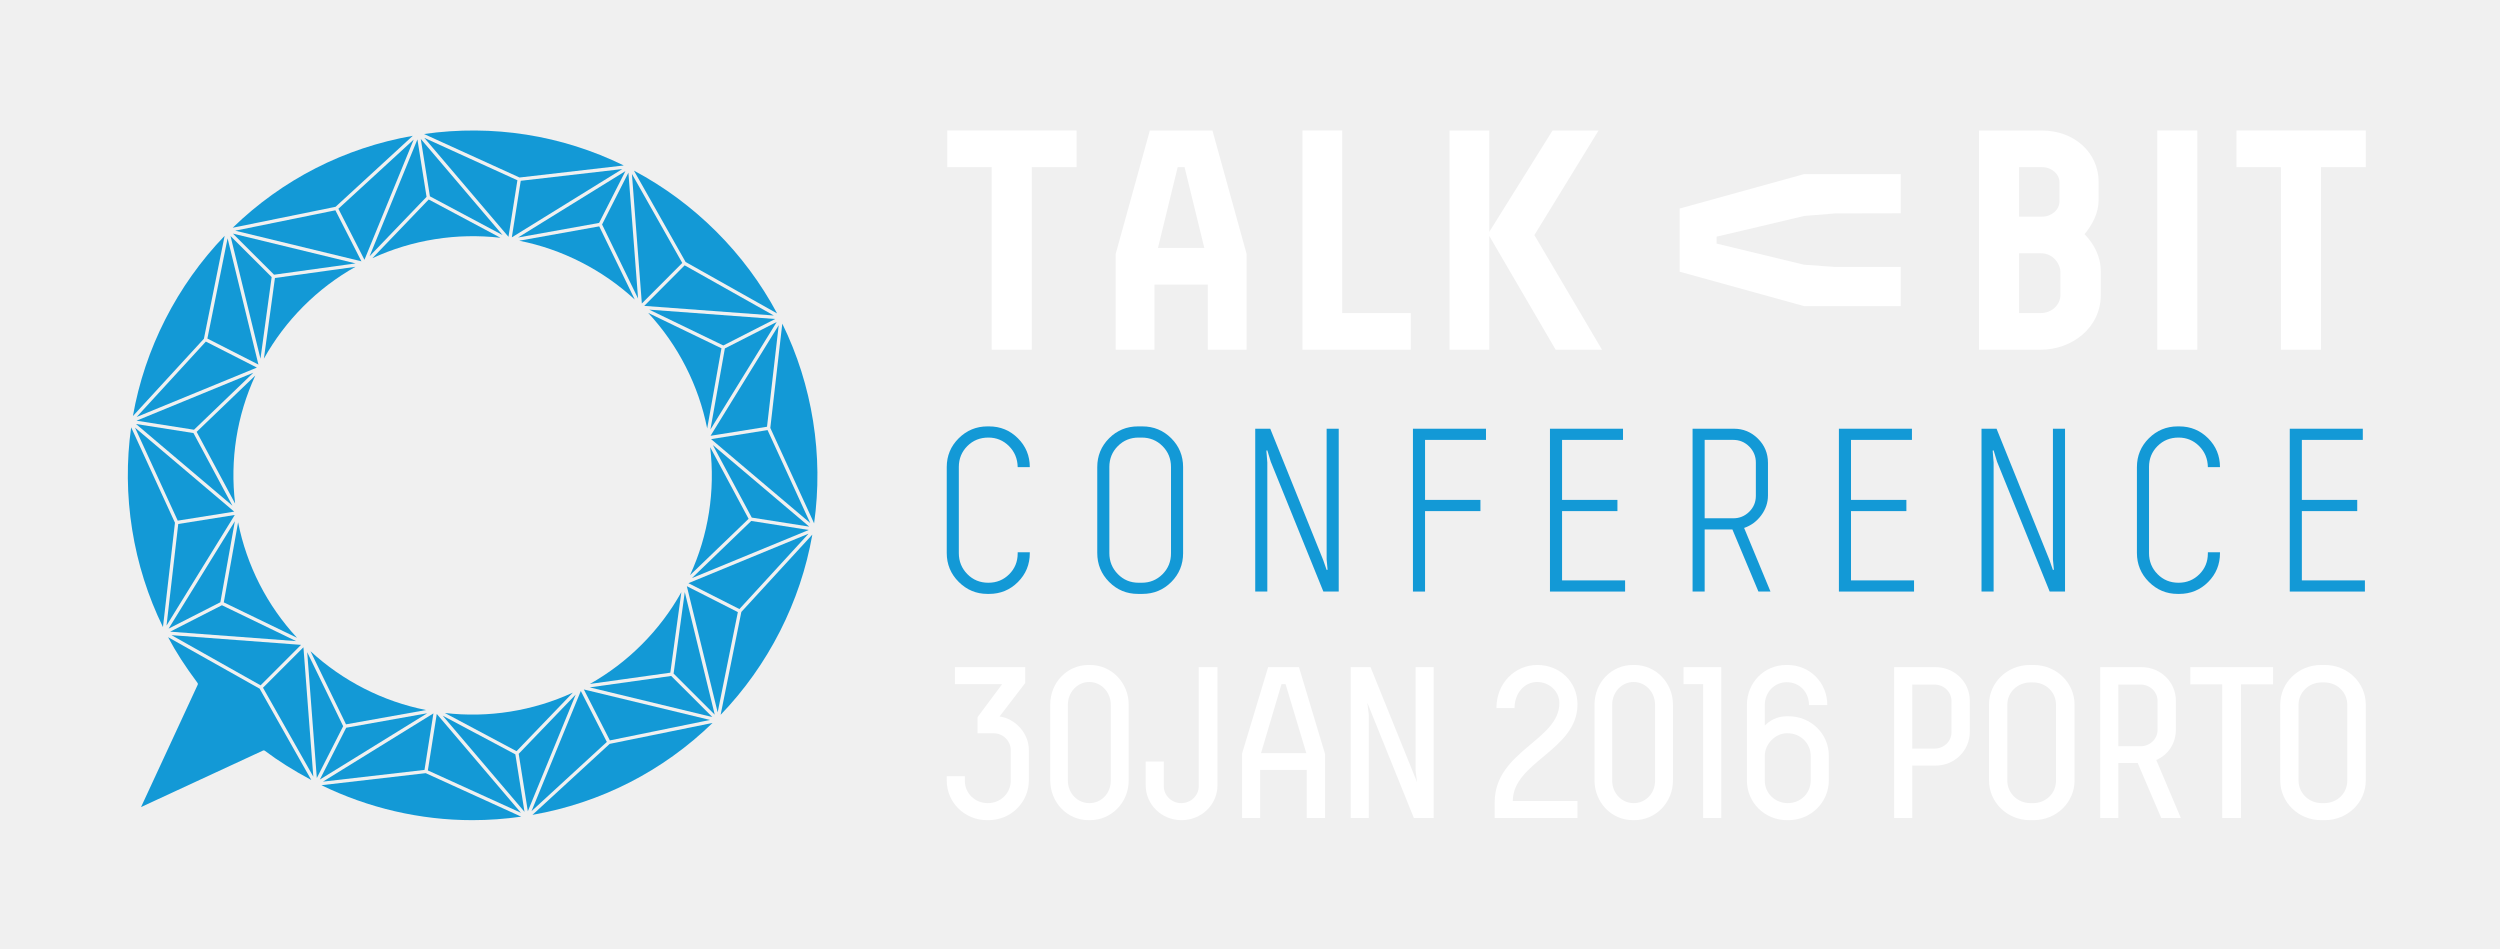
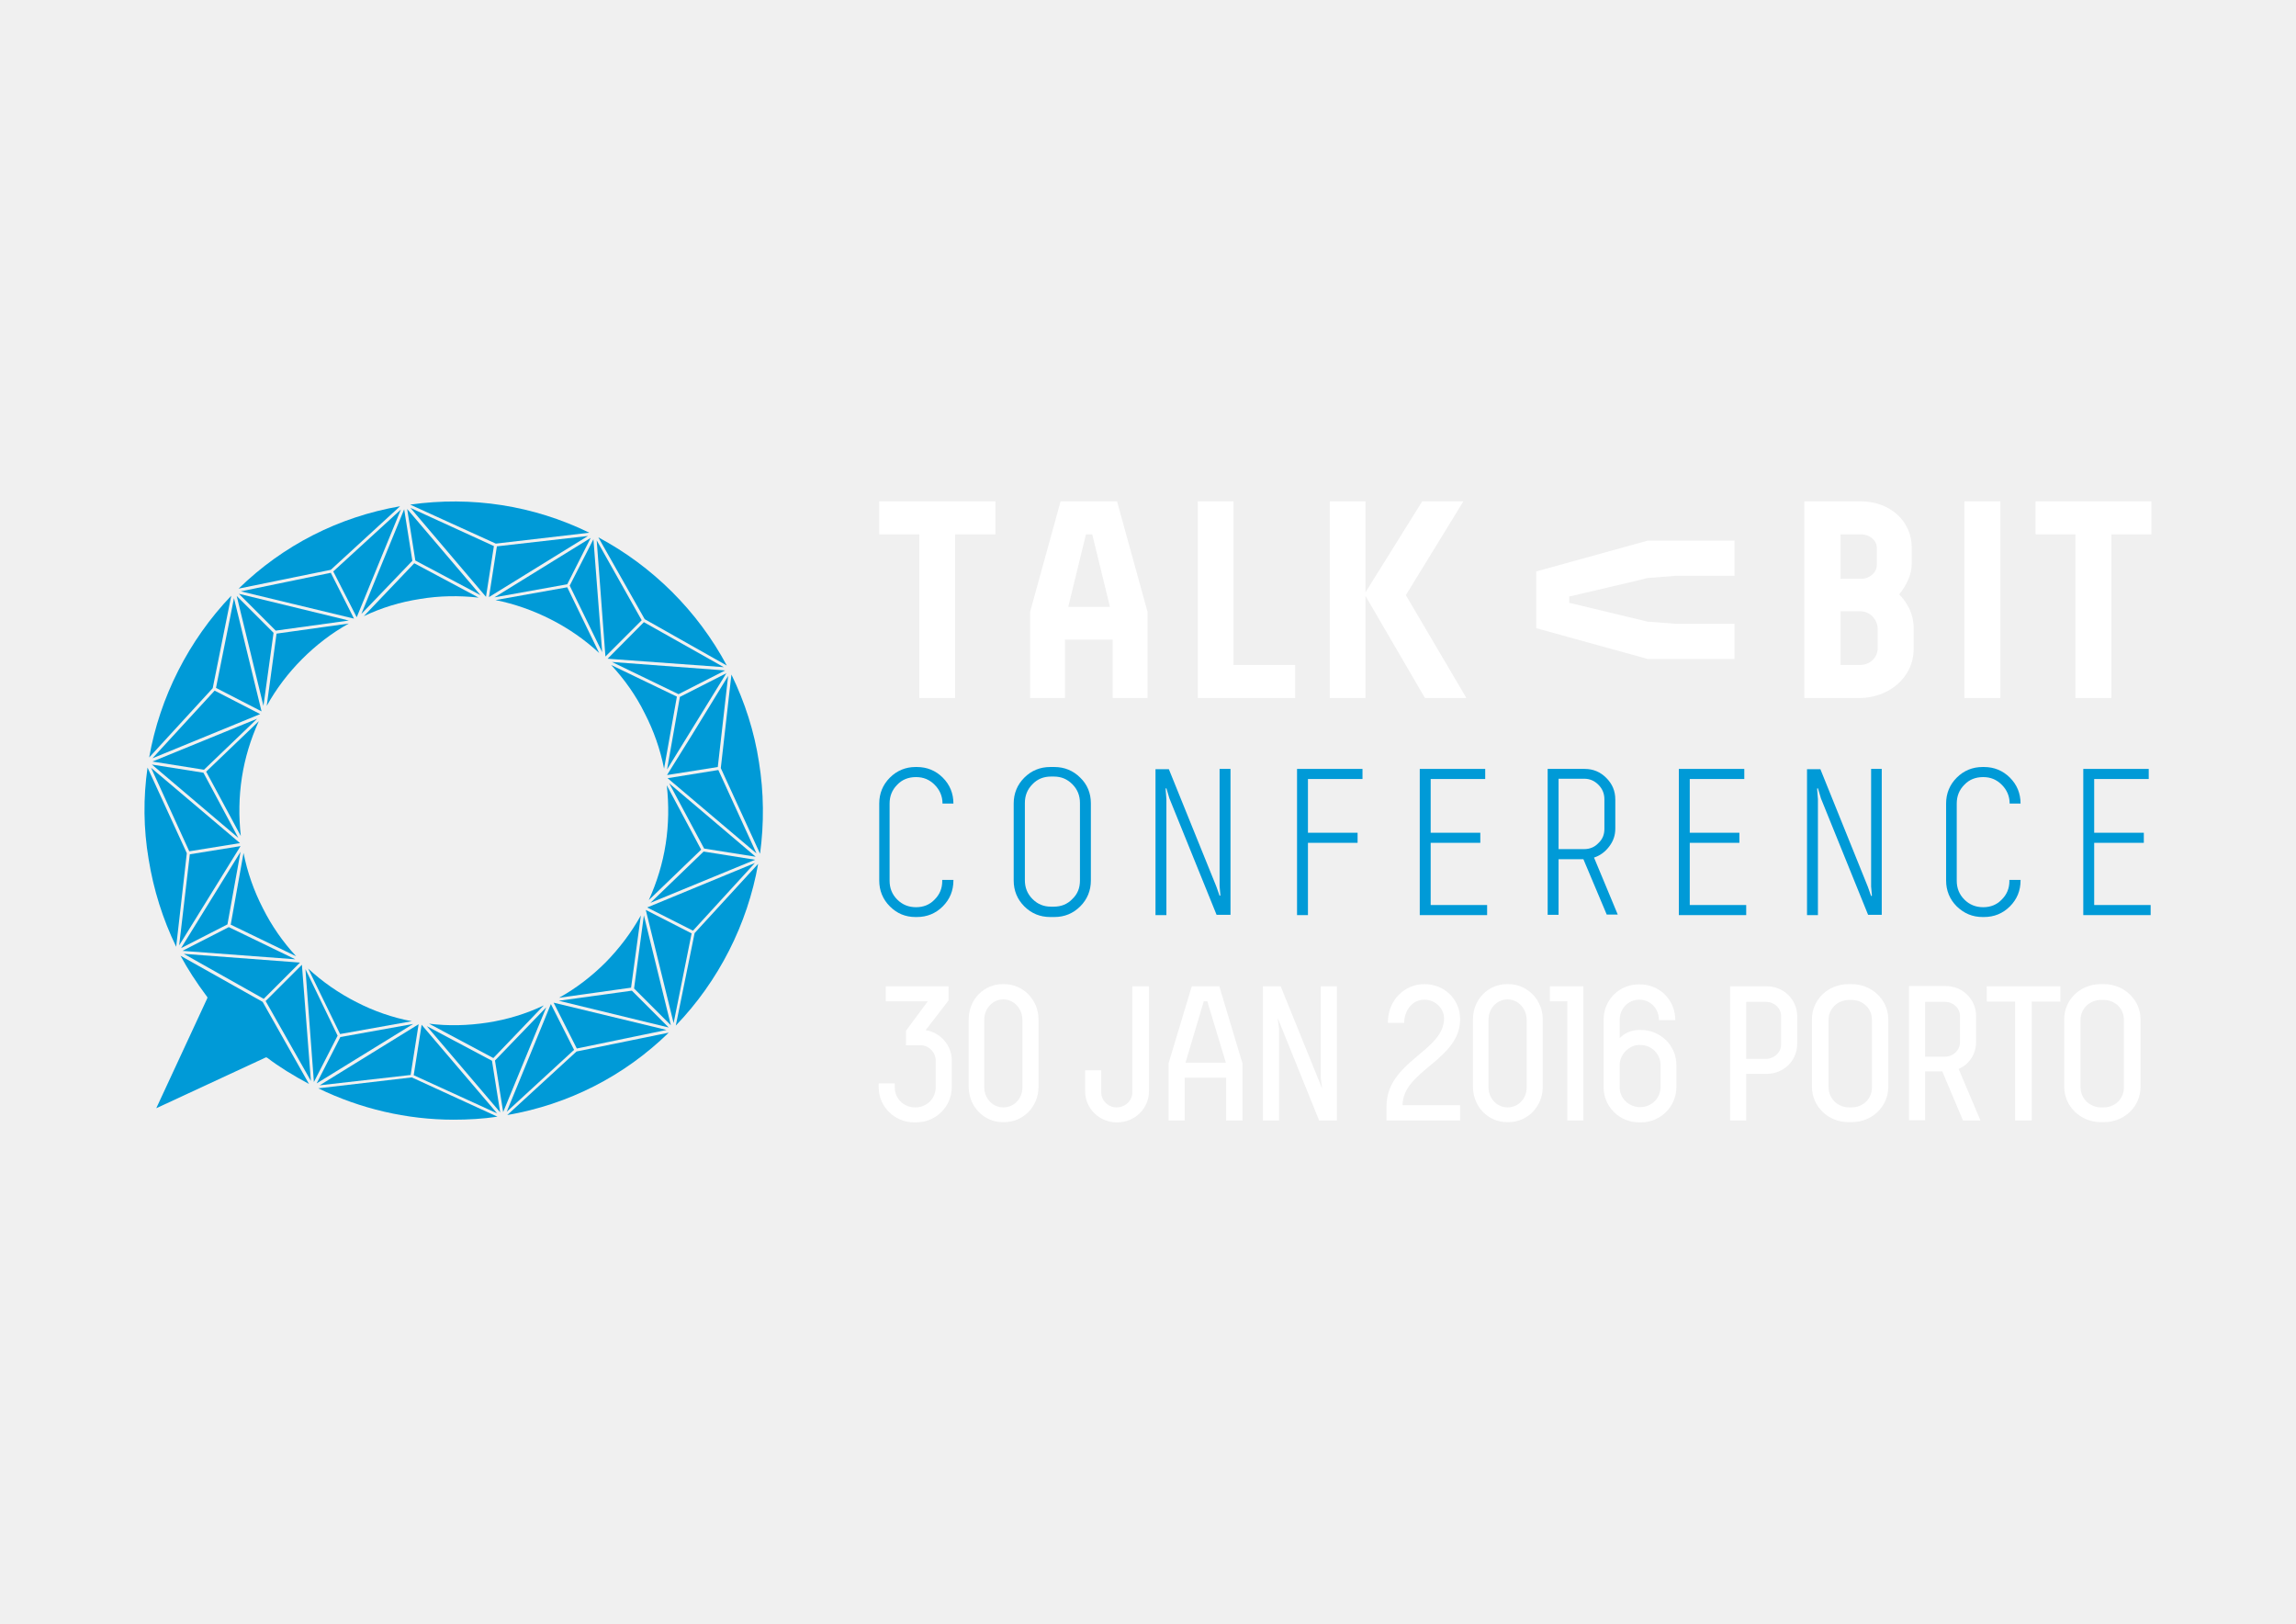
- <svg xmlns="http://www.w3.org/2000/svg" version="1.1" x="0px" y="0px" width="822.047px" height="311.905px" viewBox="0 0 822.047 311.905" enable-background="new 0 0 822.047 311.905" xml:space="preserve">
-   <g id="fundos" display="none">
-     <rect x="-0.488" y="0" display="inline" width="822.047" height="311.811" />
-   </g>
-   <g id="Layer_1">
+ <svg xmlns="http://www.w3.org/2000/svg" version="1.1" id="Layer_1" x="0px" y="0px" viewBox="0 0 841.9 595.3" enable-background="new 0 0 841.9 595.3" xml:space="preserve">
+   <g>
+     <g>
+       <path fill="#009AD7" d="M108.6,350.6L84.6,339l0,0l4.7-26.3c1.4,7.1,3.8,13.9,7.1,20.3C99.6,339.4,103.7,345.3,108.6,350.6" />
+       <polygon fill="#009AD7" points="110.7,353.7 114,396.3 97.4,367   " />
+       <path fill="#009AD7" d="M124.7,379.1l-11.7-24c5.3,4.9,11.2,9,17.7,12.3c6.4,3.3,13.3,5.7,20.3,7L124.7,379.1L124.7,379.1z" />
+       <polygon fill="#009AD7" points="112,355.3 123.8,379.7 115.1,396.7   " />
+       <polygon fill="#009AD7" points="151.5,375.4 116.1,397.2 124.8,380.2   " />
+       <polygon fill="#009AD7" points="153.5,375.5 150.6,393.9 150.6,394.1 117.2,397.9   " />
+       <path fill="#009AD7" d="M182.4,409.4c-5.3,0.8-10.7,1.1-16.1,1.1c-17.1,0-34.2-4-49.6-11.5l34.3-4L182.4,409.4z" />
+       <polygon fill="#009AD7" points="154.6,375.7 182.3,408.2 151.7,394.2   " />
+       <polygon fill="#009AD7" points="183.4,407.8 156.5,376.2 180.4,388.9   " />
+       <path fill="#009AD7" d="M178.8,374.9c7.1-1.1,14.1-3.2,20.6-6.3l-18.5,19.3l-23.6-12.6C164.4,376.2,171.6,376,178.8,374.9" />
+       <polygon fill="#009AD7" points="200.3,369.3 184.5,407.7 181.5,388.8   " />
+       <polygon fill="#009AD7" points="210.5,384.9 210.5,384.9 185.8,407.6 185.8,407.6 202,368.1   " />
+       <path fill="#009AD7" d="M186,408.8l25.4-23.3h0l33.8-6.9C228.9,394.5,208.5,404.9,186,408.8" />
+       <polygon fill="#009AD7" points="244.4,377.6 211.5,384.4 203,367.6   " />
+       <polygon fill="#009AD7" points="245.2,376.7 204.9,366.9 231.7,363.2   " />
+       <path fill="#009AD7" d="M235,335.6l-3.6,26.5l-26.4,3.7c6.3-3.5,12-7.9,17.1-13C227.1,347.7,231.5,341.9,235,335.6" />
+       <polygon fill="#009AD7" points="236.1,335.6 246,375.9 232.5,362.4   " />
+       <polygon fill="#009AD7" points="253.6,342.2 247,375.1 236.8,333.6   " />
+       <polygon fill="#009AD7" points="276.8,316.4 254.1,341.2 237.3,332.7   " />
+       <path fill="#009AD7" d="M254.7,342.1l23.3-25.4c-3.9,22.1-14.5,43-30.2,59.3L254.7,342.1z" />
+       <polygon fill="#009AD7" points="276.9,315.2 238.5,331 258,312.2   " />
+       <path fill="#009AD7" d="M244.5,287.9l12.6,23.6l0,0L237.9,330c3-6.6,5.1-13.5,6.2-20.6C245.2,302.3,245.3,295.1,244.5,287.9" />
+       <polygon fill="#009AD7" points="277.1,314.1 258.2,311.1 258.2,311.1 245.4,287.2   " />
+       <polygon fill="#009AD7" points="277.4,312.9 244.8,285.3 263.4,282.3   " />
+       <path fill="#009AD7" d="M278.7,313l-14.4-31.4l3.9-34.3c4.9,10.1,8.4,20.9,10.1,32.1C280.1,290.6,280.2,301.8,278.7,313" />
+       <polygon fill="#009AD7" points="244.6,284.2 244.8,283.8 253.7,269.5 267,247.8 263.2,281.2 244.9,284.1   " />
+       <polygon fill="#009AD7" points="266.4,246.8 266.1,247.2 244.6,282.1 249.3,255.5   " />
+       <path fill="#009AD7" d="M224.1,243.8l24.1,11.6l-4.7,26.4c-1.4-7.1-3.8-13.9-7.1-20.3C233.2,255,229,249.1,224.1,243.8" />
+       <polygon fill="#009AD7" points="265.9,245.8 248.8,254.5 224.4,242.7   " />
+       <polygon fill="#009AD7" points="265.4,244.6 222.8,241.5 236.1,228.1   " />
+       <path fill="#009AD7" d="M219.4,197c19.9,10.6,36.5,27.1,47.1,47L236.4,227L219.4,197z" />
+       <polygon fill="#009AD7" points="235.3,227.4 222,240.7 218.8,198.1 235.3,227.4   " />
+       <polygon fill="#009AD7" points="220.8,239.1 208.9,214.7 217.6,197.7   " />
+       <path fill="#009AD7" d="M219.7,239.4c-5.3-4.9-11.2-9-17.7-12.3c-6.5-3.3-13.3-5.7-20.3-7.1l26.3-4.7L219.7,239.4z" />
+       <polygon fill="#009AD7" points="216.6,197.2 208,214.2 181.3,219   " />
+       <polygon fill="#009AD7" points="215.6,196.5 179.3,218.9 182.2,200.3   " />
+       <path fill="#009AD7" d="M150.4,185c22.6-3.2,45.2,0.3,65.7,10.3l-34.3,4L150.4,185z" />
+       <polygon fill="#009AD7" points="181.1,200.2 178.2,218.8 150.5,186.2   " />
+       <polygon fill="#009AD7" points="176.2,218.2 152.3,205.5 149.3,186.6   " />
+       <path fill="#009AD7" d="M151.9,206.5l23.6,12.6c-7.1-0.8-14.4-0.7-21.5,0.5c-7.2,1.1-14.1,3.2-20.6,6.3L151.9,206.5z" />
+       <polygon fill="#009AD7" points="151.2,205.6 132.5,225.1 148,187.2 148.2,186.7   " />
+       <polygon fill="#009AD7" points="122.2,209.5 147,186.8 130.8,226.3 130.8,226.3 122.2,209.5   " />
+       <path fill="#009AD7" d="M146.7,185.6l-25.4,23.3h0l-33.8,6.9C103.8,199.9,124.2,189.5,146.7,185.6" />
+       <polygon fill="#009AD7" points="129.8,226.8 88.3,216.8 121.3,210   " />
+       <polygon fill="#009AD7" points="127.9,227.5 101.1,231.2 87.6,217.7   " />
+       <path fill="#009AD7" d="M127.9,228.6c-6.3,3.5-12,7.9-17.1,13c-5.1,5.1-9.5,10.9-13,17.2l3.6-26.5L127.9,228.6z" />
+       <polygon fill="#009AD7" points="100.3,232 96.6,258.8 86.8,218.5   " />
+       <polygon fill="#009AD7" points="85.8,219.3 95.9,260.8 79.2,252.2   " />
+       <path fill="#009AD7" d="M84.8,218.4L78,252.3l-23.3,25.4C58.6,255.6,69.2,234.7,84.8,218.4" />
+       <polygon fill="#009AD7" points="78.7,253.2 95.4,261.8 55.9,278   " />
+       <polygon fill="#009AD7" points="94.3,263.5 74.8,282.2 55.9,279.2   " />
+       <path fill="#009AD7" d="M94.9,264.4c-3,6.6-5.1,13.5-6.2,20.6c-1.1,7.1-1.2,14.4-0.4,21.5l-12.7-23.6L94.9,264.4z" />
+       <polygon fill="#009AD7" points="74.6,283.3 87.4,307.2 55.7,280.3   " />
+       <polygon fill="#009AD7" points="88,309.1 69.4,312.1 55.4,281.5   " />
+       <path fill="#009AD7" d="M54.1,281.4l14.4,31.4l-3.9,34.3c-4.9-10.1-8.3-20.9-10.1-32.1C52.6,303.8,52.5,292.5,54.1,281.4" />
+       <polygon fill="#009AD7" points="88.2,310.2 65.7,346.6 69.6,313.2 88.2,310.2   " />
+       <polygon fill="#009AD7" points="110,352.9 96.7,366.2 67.4,349.7   " />
+       <polygon fill="#009AD7" points="108.3,351.7 66.9,348.6 83.9,339.9   " />
+       <polygon fill="#009AD7" points="88.2,312.3 83.4,338.9 66.4,347.6   " />
+       <path fill="#009AD7" d="M113.3,397.4c-5.8-3.1-11-6.3-15.3-9.6c-0.2-0.1-0.4-0.2-0.6-0.1l-40.1,18.6L76,366    c0.1-0.2,0.1-0.4-0.1-0.6c-4.1-5.5-7.1-10.2-9.7-15l30.1,16.9L113.3,397.4z" />
+     </g>
    <g>
      <g>
-         <path fill="#1399D6" d="M97.665,209.723l-24.053-11.635l-0.027-0.018l4.707-26.318c1.414,7.092,3.783,13.916,7.055,20.334     C88.632,198.514,92.765,204.424,97.665,209.723" />
-         <polygon fill="#1399D6" points="99.774,212.838 103.021,255.377 86.476,226.137    " />
-         <path fill="#1399D6" d="M113.774,238.176l-11.68-24.043c5.299,4.883,11.236,9.008,17.672,12.289     c6.445,3.283,13.271,5.652,20.326,7.049l-26.309,4.705H113.774z" />
-         <polygon fill="#1399D6" points="101.013,214.447 112.841,238.787 104.177,255.83    " />
-         <polygon fill="#1399D6" points="140.483,234.533 105.167,256.338 113.831,239.295    " />
-         <polygon fill="#1399D6" points="142.517,234.578 139.603,253.027 139.585,253.158 106.192,257.014    " />
-         <path fill="#1399D6" d="M171.388,268.535c-5.336,0.76-10.746,1.148-16.1,1.148c-17.082,0-34.182-3.969-49.588-11.494     l34.281-3.959L171.388,268.535z" />
-         <polygon fill="#1399D6" points="143.616,234.754 171.286,267.26 140.685,253.332    " />
-         <polygon fill="#1399D6" points="172.46,266.938 145.569,235.328 169.454,248.043    " />
-         <path fill="#1399D6" d="M167.78,233.988c7.148-1.139,14.066-3.238,20.594-6.252l-18.521,19.262l-23.59-12.559     C153.399,235.281,160.661,235.125,167.78,233.988" />
-         <polygon fill="#1399D6" points="189.31,228.375 173.562,266.76 170.556,247.869    " />
-         <polygon fill="#1399D6" points="199.536,243.957 199.536,243.965 174.79,266.705 174.78,266.705 190.981,227.209    " />
-         <path fill="#1399D6" d="M175.077,267.945l25.402-23.35h0.01l33.818-6.883C217.968,253.574,197.558,263.994,175.077,267.945" />
-         <polygon fill="#1399D6" points="233.466,236.734 200.536,243.457 191.981,226.709    " />
-         <polygon fill="#1399D6" points="234.243,235.781 193.905,226.025 220.704,222.27    " />
-         <path fill="#1399D6" d="M224.042,194.713l-3.633,26.475l-26.449,3.709c6.262-3.533,12.012-7.896,17.107-13.01     C216.173,206.771,220.528,201.01,224.042,194.713" />
-         <polygon fill="#1399D6" points="225.171,194.676 235.019,234.996 221.491,221.484    " />
-         <polygon fill="#1399D6" points="242.62,201.27 235.981,234.229 225.847,192.752    " />
-         <polygon fill="#1399D6" points="265.868,175.488 243.13,200.271 226.354,191.764    " />
-         <path fill="#1399D6" d="M243.769,201.215l23.34-25.422c-3.865,22.111-14.51,43.02-30.156,59.258L243.769,201.215z" />
-         <polygon fill="#1399D6" points="265.925,174.266 227.511,190.09 247.022,171.299    " />
-         <path fill="#1399D6" d="M233.513,147.033l12.641,23.562l-0.018,0.018l-19.244,18.523c3.014-6.557,5.104-13.465,6.223-20.586     C234.233,161.441,234.362,154.217,233.513,147.033" />
-         <polygon fill="#1399D6" points="266.091,173.166 247.208,170.197 247.198,170.197 234.399,146.34    " />
-         <polygon fill="#1399D6" points="266.415,171.982 233.817,144.389 252.386,141.42    " />
-         <path fill="#1399D6" d="M267.69,172.084l-14.398-31.367l3.939-34.299c4.947,10.098,8.352,20.871,10.127,32.061     C269.144,149.658,269.253,160.951,267.69,172.084" />
-         <polygon fill="#1399D6" points="233.642,143.287 233.864,142.938 242.694,128.594 256.058,106.916 252.21,140.318      233.909,143.25    " />
-         <polygon fill="#1399D6" points="255.392,105.881 255.124,106.324 233.595,141.244 238.349,114.574    " />
-         <path fill="#1399D6" d="M213.14,102.895l24.09,11.633l-4.697,26.355c-1.414-7.092-3.783-13.918-7.064-20.336     C222.192,114.111,218.05,108.193,213.14,102.895" />
-         <polygon fill="#1399D6" points="254.884,104.893 237.841,113.594 213.474,101.82    " />
-         <polygon fill="#1399D6" points="254.448,103.744 211.835,100.582 225.124,87.248    " />
-         <path fill="#1399D6" d="M208.45,56.111c19.92,10.578,36.52,27.141,47.072,46.957l-30.084-16.922L208.45,56.111z" />
-         <polygon fill="#1399D6" points="224.339,86.471 211.05,99.797 207.786,57.193 224.339,86.461    " />
-         <polygon fill="#1399D6" points="209.812,98.178 197.974,73.811 206.63,56.777    " />
-         <path fill="#1399D6" d="M208.729,98.502c-5.299-4.883-11.236-9.018-17.674-12.291c-6.453-3.291-13.279-5.66-20.334-7.057     l26.318-4.723L208.729,98.502z" />
-         <polygon fill="#1399D6" points="205.649,56.268 196.985,73.303 170.353,78.092    " />
-         <polygon fill="#1399D6" points="204.622,55.592 168.298,78.047 171.229,59.449    " />
-         <path fill="#1399D6" d="M139.419,44.062c22.602-3.219,45.238,0.34,65.693,10.346l-34.279,3.959L139.419,44.062z" />
-         <polygon fill="#1399D6" points="170.13,59.273 167.198,77.871 139.528,45.338    " />
-         <polygon fill="#1399D6" points="165.255,77.297 141.36,64.553 138.354,45.672    " />
-         <path fill="#1399D6" d="M140.964,65.598l23.598,12.588c-7.139-0.822-14.408-0.676-21.518,0.461     c-7.158,1.137-14.066,3.236-20.604,6.252L140.964,65.598z" />
-         <polygon fill="#1399D6" points="140.261,64.729 121.524,84.25 137.06,46.309 137.255,45.846    " />
-         <polygon fill="#1399D6" points="111.269,68.641 136.034,45.893 119.841,85.416 119.833,85.416 111.269,68.65    " />
-         <path fill="#1399D6" d="M135.737,44.652l-25.402,23.35h-0.01l-33.809,6.881C92.847,59.023,113.257,48.604,135.737,44.652" />
-         <polygon fill="#1399D6" points="118.843,85.926 77.339,75.854 110.28,69.148    " />
-         <polygon fill="#1399D6" points="116.911,86.609 90.11,90.326 76.591,76.816    " />
-         <path fill="#1399D6" d="M116.882,87.729c-6.279,3.523-12.021,7.896-17.135,13.02c-5.096,5.115-9.451,10.885-12.975,17.182     l3.635-26.521L116.882,87.729z" />
-         <polygon fill="#1399D6" points="89.325,91.113 85.644,117.949 75.796,77.604    " />
-         <polygon fill="#1399D6" points="74.835,78.361 84.978,119.883 68.192,111.328    " />
-         <path fill="#1399D6" d="M73.862,77.547l-6.814,33.836l-23.342,25.422C47.581,114.693,58.216,93.785,73.862,77.547" />
-         <polygon fill="#1399D6" points="67.685,112.318 84.47,120.871 44.937,137.109    " />
-         <polygon fill="#1399D6" points="83.306,122.553 63.792,141.309 44.89,138.33    " />
-         <path fill="#1399D6" d="M83.942,123.479c-3.016,6.566-5.115,13.465-6.242,20.604c-1.119,7.131-1.248,14.371-0.389,21.51     l-12.65-23.59L83.942,123.479z" />
-         <polygon fill="#1399D6" points="63.616,142.4 76.425,166.287 44.714,139.422    " />
-         <polygon fill="#1399D6" points="77.007,168.236 58.438,171.197 44.392,140.615    " />
-         <path fill="#1399D6" d="M43.124,140.512l14.406,31.379l-3.947,34.299c-4.938-10.1-8.35-20.873-10.127-32.061     C41.671,162.947,41.562,151.637,43.124,140.512" />
-         <polygon fill="#1399D6" points="77.183,169.348 54.757,205.699 58.612,172.297 77.183,169.338    " />
-         <polygon fill="#1399D6" points="98.987,212.043 85.69,225.35 56.386,208.852    " />
-         <polygon fill="#1399D6" points="97.36,210.805 55.95,207.705 72.976,199.014    " />
-         <polygon fill="#1399D6" points="77.229,171.391 72.466,198.023 55.44,206.707    " />
-         <path fill="#1399D6" d="M102.354,256.477c-5.816-3.115-10.957-6.344-15.287-9.625c-0.156-0.131-0.379-0.158-0.564-0.064     L46.38,265.373l18.643-40.244c0.082-0.186,0.062-0.398-0.066-0.564c-4.086-5.482-7.129-10.191-9.689-15.047l30.109,16.934     L102.354,256.477z" />
+         <g>
+           <path fill="#009AD7" d="M349.6,322.5v0.3c0,3.7-1.3,6.9-3.9,9.5c-2.6,2.6-5.8,3.9-9.5,3.9h-0.5c-3.7,0-6.8-1.3-9.4-3.9      c-2.6-2.6-3.9-5.8-3.9-9.5v-28.2c0-3.7,1.3-6.9,3.9-9.5c2.6-2.6,5.8-3.9,9.4-3.9h0.5c3.7,0,6.9,1.3,9.5,3.9      c2.6,2.6,3.9,5.8,3.9,9.5h-4c0-2.7-1-5-2.9-6.9c-1.9-1.9-4.1-2.8-6.8-2.8c-2.8,0-5.1,0.9-6.9,2.8c-1.9,1.9-2.8,4.2-2.8,6.9v28.3      c0,2.7,0.9,5,2.8,6.9c1.9,1.9,4.2,2.8,6.9,2.8c2.7,0,5-0.9,6.8-2.8c1.9-1.9,2.8-4.1,2.8-6.8v-0.4H349.6z" />
+           <path fill="#009AD7" d="M400,294.5v28.3c0,3.7-1.3,6.9-3.9,9.5c-2.6,2.6-5.8,3.9-9.5,3.9h-1.5c-3.7,0-6.9-1.3-9.5-3.9      c-2.6-2.6-3.9-5.8-3.9-9.5v-28.2c0-3.7,1.3-6.9,3.9-9.5c2.6-2.6,5.8-3.9,9.5-3.9h1.5c3.7,0,6.9,1.3,9.5,3.9      C398.7,287.6,400,290.8,400,294.5z M396,322.8v-28.4c0-2.7-0.9-5-2.8-6.9c-1.9-1.9-4.1-2.8-6.8-2.8h-1c-2.7,0-5,0.9-6.8,2.8      c-1.9,1.9-2.8,4.2-2.8,6.9v28.3c0,2.7,0.9,5,2.8,6.9c1.9,1.9,4.1,2.8,6.8,2.8h1c2.7,0,5-0.9,6.8-2.8      C395.1,327.8,396,325.6,396,322.8z" />
+           <path fill="#009AD7" d="M447.2,281.9h4v53.5h-5.1l-17.3-42.7l-1.1-3.7l-0.3,0.1l0.3,3.9v42.5h-4v-53.5h4.9L446,325l1.2,3.4      l0.3-0.1l-0.3-3.4V281.9z" />
+           <path fill="#009AD7" d="M475.6,281.9h24v3.7h-20v19.7h18.2v3.7h-18.2v26.5h-4V281.9z" />
+           <path fill="#009AD7" d="M520.6,281.9h24v3.7h-20v19.7h18.2v3.7h-18.2v22.8h20.7v3.7h-24.7V281.9z" />
+           <path fill="#009AD7" d="M589.2,335.4l-8.6-20.4h-9.1v20.4h-4v-53.5h13.6c3.1,0,5.7,1.1,7.9,3.3c2.2,2.2,3.3,4.8,3.3,7.9v10.7      c0,2.4-0.7,4.5-2.2,6.5c-1.5,2-3.4,3.4-5.6,4.1l8.7,20.9H589.2z M588.3,303.9V293c0-2-0.7-3.8-2.2-5.3c-1.5-1.5-3.2-2.2-5.2-2.2      h-9.4v25.8h9.4c2,0,3.8-0.7,5.2-2.2C587.6,307.7,588.3,306,588.3,303.9z" />
+           <path fill="#009AD7" d="M615.6,281.9h24v3.7h-20v19.7h18.2v3.7h-18.2v22.8h20.7v3.7h-24.7V281.9z" />
+           <path fill="#009AD7" d="M686,281.9h4v53.5h-5l-17.3-42.7l-1.1-3.7l-0.3,0.1l0.3,3.9v42.5h-4v-53.5h4.9l17.4,43.1l1.2,3.4      l0.3-0.1l-0.3-3.4V281.9z" />
+           <path fill="#009AD7" d="M740.9,322.5v0.3c0,3.7-1.3,6.9-3.9,9.5c-2.6,2.6-5.8,3.9-9.5,3.9H727c-3.7,0-6.8-1.3-9.5-3.9      c-2.6-2.6-3.9-5.8-3.9-9.5v-28.2c0-3.7,1.3-6.9,3.9-9.5c2.6-2.6,5.8-3.9,9.5-3.9h0.5c3.7,0,6.9,1.3,9.5,3.9      c2.6,2.6,3.9,5.8,3.9,9.5h-4c0-2.7-1-5-2.9-6.9c-1.9-1.9-4.1-2.8-6.8-2.8c-2.8,0-5.1,0.9-6.9,2.8c-1.9,1.9-2.8,4.2-2.8,6.9v28.3      c0,2.7,0.9,5,2.8,6.9c1.9,1.9,4.2,2.8,6.9,2.8c2.7,0,5-0.9,6.8-2.8c1.9-1.9,2.8-4.1,2.8-6.8v-0.4H740.9z" />
+           <path fill="#009AD7" d="M763.9,281.9h24v3.7h-20v19.7h18.2v3.7h-18.2v22.8h20.7v3.7h-24.7V281.9z" />
+         </g>
+         <g>
+           <polygon fill="#FFFFFF" points="322.4,183.8 365,183.8 365,195.9 350.2,195.9 350.2,255.9 337.1,255.9 337.1,195.9 322.4,195.9           " />
+           <path fill="#FFFFFF" d="M400.5,195.9h-2.3l-6.5,26.6H407L400.5,195.9z M409.6,183.8l11.2,40.6v31.5h-12.8v-21.4h-17.5v21.4      h-12.8v-31.5l11.2-40.6H409.6z" />
+           <path fill="#FFFFFF" d="M515.5,218.2l22.2,37.7h-15.2l-22.2-38.1l21.2-34h15.1L515.5,218.2z M500.7,255.9h-13.1v-72.1h13.1      V255.9z" />
+           <polygon fill="#FFFFFF" points="452.3,183.8 452.3,243.8 474.9,243.8 474.9,255.9 439.2,255.9 439.2,183.8     " />
+           <path fill="#FFFFFF" d="M604.1,227.9l-28.7-6.9v-2.3c0,0,28.7-6.7,28.8-6.8l10.2-0.8l21.6,0v-12.9h-31.8l-40.9,11.3v20.8      l40.9,11.3H636v-12.9h-21.6C614.4,228.7,604.2,227.9,604.1,227.9z" />
+           <path fill="#FFFFFF" d="M674.9,243.8h7.1c3.7,0,6.5-2.8,6.5-6v-7.6c0-2.1-2-6.1-6.5-6.1h-7.1V243.8z M674.9,195.9v16.3h7.5      c3.2,0,5.8-2.3,5.8-5.1v-6.2c0-2.8-2.6-5-5.8-5H674.9z M701,200.7v6c0,4.2-2.1,8.1-4.6,11.2c3.1,3.2,5.3,7.3,5.3,12.3v7.7      c0,10.8-9.5,18-19.8,18h-20.3v-72.1h20.6C693.2,183.8,701,191.2,701,200.7" />
+           <rect x="720.3" y="183.8" fill="#FFFFFF" width="13.2" height="72.1" />
+           <polygon fill="#FFFFFF" points="746.4,183.8 788.9,183.8 788.9,195.9 774.2,195.9 774.2,255.9 761,255.9 761,195.9 746.4,195.9           " />
+         </g>
      </g>
      <g>
-         <g>
-           <g>
-             <path fill="#1399D6" d="M338.618,181.592v0.304c0,3.725-1.307,6.886-3.912,9.495c-2.598,2.596-5.756,3.898-9.48,3.898h-0.541       c-3.666,0-6.814-1.319-9.438-3.943c-2.631-2.622-3.941-5.795-3.941-9.522v-28.227c0-3.719,1.311-6.884,3.941-9.487       c2.623-2.597,5.771-3.903,9.438-3.903h0.541c3.725,0,6.883,1.307,9.48,3.903c2.605,2.604,3.912,5.769,3.912,9.487h-3.984       c-0.049-2.745-1.008-5.05-2.865-6.92c-1.865-1.862-4.121-2.796-6.773-2.796c-2.752,0-5.064,0.934-6.922,2.799       c-1.859,1.867-2.793,4.163-2.793,6.869v28.318c0,2.715,0.934,5.015,2.793,6.909c1.857,1.899,4.17,2.84,6.922,2.84       c2.705,0,4.986-0.933,6.848-2.791c1.859-1.862,2.791-4.146,2.791-6.844v-0.39H338.618z" />
-             <path fill="#1399D6" d="M389.026,153.597v28.299c0,3.725-1.303,6.886-3.898,9.495c-2.609,2.596-5.77,3.898-9.494,3.898h-1.451       c-3.725,0-6.885-1.319-9.486-3.943c-2.596-2.622-3.898-5.795-3.898-9.522v-28.227c0-3.719,1.303-6.884,3.898-9.487       c2.602-2.597,5.762-3.903,9.486-3.903h1.451c3.725,0,6.885,1.307,9.494,3.903C387.724,146.713,389.026,149.878,389.026,153.597       z M385.046,181.945v-28.396c0-2.706-0.928-5.002-2.791-6.869c-1.865-1.865-4.145-2.799-6.848-2.799h-0.998       c-2.703,0-4.982,0.934-6.838,2.799c-1.865,1.867-2.795,4.163-2.795,6.869v28.318c0,2.715,0.93,5.015,2.795,6.909       c1.855,1.899,4.135,2.84,6.838,2.84h0.998c2.703,0,4.982-0.933,6.848-2.798C384.118,186.946,385.046,184.659,385.046,181.945z" />
-             <path fill="#1399D6" d="M436.224,140.973h3.975v53.545h-5.051l-17.312-42.745l-1.119-3.685l-0.312,0.074l0.312,3.898v42.457       h-3.975v-53.545h4.941l17.367,43.082l1.174,3.351l0.309-0.072l-0.309-3.367V140.973z" />
-             <path fill="#1399D6" d="M464.601,140.973h24.02v3.675h-20.039v19.73h18.211v3.684h-18.211v26.456h-3.98V140.973z" />
-             <path fill="#1399D6" d="M509.655,140.973h24.021v3.675h-20.041v19.73h18.207v3.684h-18.207v22.784h20.727v3.672h-24.707       V140.973z" />
-             <path fill="#1399D6" d="M578.204,194.518l-8.557-20.419h-9.121v20.419h-3.975v-53.545h13.613c3.062,0,5.684,1.089,7.879,3.262       c2.195,2.178,3.297,4.828,3.297,7.943v10.743c0,2.362-0.742,4.532-2.219,6.532c-1.479,1.991-3.354,3.371-5.621,4.142       l8.67,20.923H578.204z M577.358,163.04v-10.935c0-2.046-0.725-3.806-2.176-5.271c-1.457-1.461-3.203-2.188-5.248-2.188h-9.408       v25.779h9.408c2.045,0,3.791-0.719,5.248-2.154C576.634,166.836,577.358,165.088,577.358,163.04z" />
-             <path fill="#1399D6" d="M604.663,140.973h24.018v3.675h-20.037v19.73h18.211v3.684h-18.211v22.784h20.729v3.672h-24.709       V140.973z" />
-             <path fill="#1399D6" d="M675.042,140.973h3.98v53.545h-5.049l-17.322-42.745l-1.111-3.685l-0.311,0.074l0.311,3.898v42.457       h-3.98v-53.545h4.945l17.363,43.082l1.174,3.351l0.312-0.072l-0.312-3.367V140.973z" />
-             <path fill="#1399D6" d="M729.97,181.592v0.304c0,3.725-1.305,6.886-3.9,9.495c-2.605,2.596-5.771,3.898-9.492,3.898h-0.531       c-3.674,0-6.822-1.319-9.451-3.943c-2.621-2.622-3.936-5.795-3.936-9.522v-28.227c0-3.719,1.314-6.884,3.936-9.487       c2.629-2.597,5.777-3.903,9.451-3.903h0.531c3.721,0,6.887,1.307,9.492,3.903c2.596,2.604,3.9,5.769,3.9,9.487h-3.984       c-0.047-2.745-1.006-5.05-2.863-6.92c-1.867-1.862-4.121-2.796-6.777-2.796c-2.75,0-5.059,0.934-6.916,2.799       c-1.861,1.867-2.793,4.163-2.793,6.869v28.318c0,2.715,0.932,5.015,2.793,6.909c1.857,1.899,4.166,2.84,6.916,2.84       c2.703,0,4.986-0.933,6.85-2.791c1.867-1.862,2.791-4.146,2.791-6.844v-0.39H729.97z" />
-             <path fill="#1399D6" d="M752.917,140.973h24.018v3.675h-20.041v19.73h18.207v3.684h-18.207v22.784h20.732v3.672h-24.709       V140.973z" />
-           </g>
-           <g>
-             <polygon fill="#FFFFFF" points="311.478,42.911 353.995,42.911 353.995,54.965 339.269,54.965 339.269,114.993        326.087,114.993 326.087,54.965 311.478,54.965      " />
-             <path fill="#FFFFFF" d="M389.507,54.965h-2.26l-6.49,26.566h15.24L389.507,54.965z M398.675,42.911l11.227,40.567v31.515       h-12.764V93.572H379.62v21.421h-12.76V83.479l11.23-40.567H398.675z" />
-             <path fill="#FFFFFF" d="M504.534,77.303l22.234,37.69h-15.24l-22.23-38.1l21.205-33.982h15.129L504.534,77.303z        M489.702,114.993h-13.078V42.911h13.078V114.993z" />
-             <polygon fill="#FFFFFF" points="441.343,42.911 441.343,102.939 463.892,102.939 463.892,114.993 428.267,114.993        428.267,42.911      " />
-             <path fill="#FFFFFF" d="M593.177,87.045l-28.725-6.946V77.81c0,0,28.707-6.738,28.764-6.799l10.195-0.832l21.588-0.048V57.249       H593.22l-40.914,11.319v20.772l40.914,11.319h31.779V87.778h-21.6C603.399,87.778,593.216,87.045,593.177,87.045z" />
-             <path fill="#FFFFFF" d="M663.915,102.939h7.1c3.715,0,6.492-2.777,6.492-5.968v-7.615c0-2.064-1.957-6.077-6.492-6.077h-7.1       V102.939z M663.915,54.965v16.273h7.516c3.193,0,5.768-2.271,5.768-5.051v-6.175c0-2.792-2.574-5.048-5.768-5.048H663.915z        M690.067,59.802v5.984c0,4.215-2.053,8.121-4.635,11.213c3.088,3.188,5.348,7.307,5.348,12.253v7.72       c0,10.812-9.461,18.021-19.766,18.021h-20.277V42.911h20.586C682.239,42.911,690.067,50.331,690.067,59.802" />
-             <rect x="709.343" y="42.911" fill="#FFFFFF" width="13.178" height="72.082" />
-             <polygon fill="#FFFFFF" points="735.388,42.911 777.917,42.911 777.917,54.965 763.19,54.965 763.19,114.993 750.005,114.993        750.005,54.965 735.388,54.965      " />
-           </g>
-         </g>
-         <g>
-           <path fill="#FFFFFF" d="M313.996,219.362h23.108v5.245l-8.435,10.985c4.894,0.636,9.64,5.245,9.64,11.057v9.922      c0,7.228-5.883,13.112-13.256,13.112h-0.497c-7.371,0-13.251-5.811-13.251-13.043v-1.417h5.954v1.491      c0,4.182,3.329,7.37,7.58,7.37c4.188,0,7.519-3.262,7.519-7.444v-9.922c0-3.046-2.483-5.6-5.604-5.6h-5.313v-5.313l8.078-10.843      h-15.523V219.362z" />
-           <path fill="#FFFFFF" d="M371.132,256.64c0,7.232-5.675,13.043-12.69,13.043h-0.495c-7.09,0-12.615-5.884-12.615-13.112v-24.878      c0-7.228,5.525-13.039,12.615-13.039h0.495c7.016,0,12.69,5.811,12.69,13.039V256.64z M365.243,231.766      c0-4.182-3.12-7.513-7.086-7.513c-3.902,0-7.021,3.331-7.021,7.513v24.874c0,4.182,3.119,7.444,7.094,7.444      c3.894,0,7.014-3.188,7.014-7.37V231.766z" />
-           <path fill="#FFFFFF" d="M400.328,219.362v38.837c0,6.381-5.243,11.483-11.836,11.483c-6.519,0-11.765-5.103-11.765-11.483      v-7.793h5.954v8.147c0,3.05,2.621,5.53,5.672,5.53c3.259,0,5.808-2.48,5.808-5.53v-39.192H400.328z" />
-           <path fill="#FFFFFF" d="M427.122,219.362l8.578,28.561v21.051h-6.026v-15.806h-15.309v15.806h-5.952v-21.189l8.573-28.422      H427.122z M422.728,224.961h-1.344l-6.735,22.68h14.884L422.728,224.961z" />
-           <path fill="#FFFFFF" d="M471.425,219.362v49.612h-6.521l-15.31-37.917l0.494,3.965v33.952h-5.95v-49.612h6.517l15.308,37.848      l-0.492-3.826v-34.021H471.425z" />
-           <path fill="#FFFFFF" d="M492.05,232.829c0-8.295,6.17-14.175,13.467-14.175c7.371,0,13.188,5.525,13.188,12.969      c0,15.025-21.267,18.921-21.267,31.752h21.267v5.599h-27.221v-5.175c0-16.866,21.267-20.34,21.267-32.604      c0-3.966-3.405-6.942-7.303-6.942c-4.325,0-7.443,3.828-7.443,8.576H492.05z" />
-           <path fill="#FFFFFF" d="M550.104,256.64c0,7.232-5.668,13.043-12.688,13.043h-0.497c-7.087,0-12.615-5.884-12.615-13.112      v-24.878c0-7.228,5.528-13.039,12.615-13.039h0.497c7.021,0,12.688,5.811,12.688,13.039V256.64z M544.22,231.766      c0-4.182-3.119-7.513-7.09-7.513c-3.896,0-7.015,3.331-7.015,7.513v24.874c0,4.182,3.119,7.444,7.089,7.444      c3.896,0,7.016-3.188,7.016-7.37V231.766z" />
-           <path fill="#FFFFFF" d="M553.582,219.362h12.402v49.612h-5.952v-44.012h-6.45V219.362z" />
-           <path fill="#FFFFFF" d="M580.301,238.569c1.487-1.49,3.828-3.049,7.297-3.049h0.496c7.371,0,13.259,5.741,13.259,12.973v8.079      c0,7.228-5.888,13.112-13.259,13.112h-0.496c-7.371,0-13.18-5.811-13.18-13.043v-24.874c0-7.232,5.598-13.112,12.968-13.112      h0.359c7.438,0,13.11,5.879,13.11,13.181h-6.026c0-4.182-3.046-7.513-7.3-7.513c-4.108,0-7.229,3.331-7.229,7.513V238.569z       M580.301,248.562v8.152c0,4.182,3.4,7.37,7.582,7.37c4.183,0,7.513-3.262,7.513-7.444v-8.078c0-4.112-3.33-7.444-7.513-7.444      h-0.423C583.985,241.118,580.301,244.449,580.301,248.562z" />
-           <path fill="#FFFFFF" d="M622.826,219.362h13.541c6.305,0,11.34,4.891,11.34,11.056v10.208c0,6.234-5.035,11.125-11.34,11.125      h-7.587v17.223h-5.954V219.362z M641.681,230.487c0-2.977-2.475-5.384-5.595-5.384h-7.306v21.048h7.306      c3.12,0,5.595-2.411,5.595-5.314V230.487z" />
-           <path fill="#FFFFFF" d="M682.153,256.64c0,7.232-6.026,13.043-13.467,13.043h-1.207c-7.51,0-13.462-5.884-13.462-13.112v-24.878      c0-7.228,5.952-13.039,13.462-13.039h1.207c7.44,0,13.467,5.811,13.467,13.039V256.64z M676.058,231.766      c0-4.113-3.26-7.375-7.585-7.375h-0.777c-4.323,0-7.656,3.262-7.656,7.375v24.874c0,4.113,3.333,7.444,7.656,7.444h0.777      c4.325,0,7.585-3.262,7.585-7.37V231.766z" />
-           <path fill="#FFFFFF" d="M702.922,250.899h-6.378v18.074h-5.954v-49.612h13.537c6.312,0,11.345,4.891,11.345,11.056v9.425      c0,4.536-2.41,8.295-6.451,10.067l8.078,19.063h-6.447L702.922,250.899z M709.445,230.487c0-2.977-2.481-5.384-5.53-5.384      h-7.371v20.27h7.371c3.049,0,5.53-2.411,5.53-5.317V230.487z" />
-           <path fill="#FFFFFF" d="M720.219,219.362h27.216v5.669h-10.559v43.943h-6.166v-43.943h-10.491V219.362z" />
-           <path fill="#FFFFFF" d="M777.917,256.64c0,7.232-6.026,13.043-13.467,13.043h-1.205c-7.514,0-13.465-5.884-13.465-13.112      v-24.878c0-7.228,5.951-13.039,13.465-13.039h1.205c7.44,0,13.467,5.811,13.467,13.039V256.64z M771.825,231.766      c0-4.113-3.268-7.375-7.588-7.375h-0.776c-4.324,0-7.656,3.262-7.656,7.375v24.874c0,4.113,3.332,7.444,7.656,7.444h0.776      c4.32,0,7.588-3.262,7.588-7.37V231.766z" />
-         </g>
+         <path fill="#FFFFFF" d="M324.9,361.6h22.9v5.2l-8.4,10.9c4.9,0.6,9.6,5.2,9.6,11v9.8c0,7.2-5.8,13-13.2,13h-0.5     c-7.3,0-13.1-5.8-13.1-12.9v-1.4h5.9v1.5c0,4.1,3.3,7.3,7.5,7.3c4.2,0,7.5-3.2,7.5-7.4v-9.8c0-3-2.5-5.6-5.6-5.6h-5.3v-5.3     l8-10.8h-15.4V361.6z" />
+         <path fill="#FFFFFF" d="M380.8,398.5c0,7.2-5.6,12.9-12.6,12.9h-0.5c-7,0-12.5-5.8-12.5-13v-24.7c0-7.2,5.5-12.9,12.5-12.9h0.5     c7,0,12.6,5.8,12.6,12.9V398.5z M374.9,373.9c0-4.1-3.1-7.5-7-7.5c-3.9,0-7,3.3-7,7.5v24.7c0,4.1,3.1,7.4,7,7.4     c3.9,0,7-3.2,7-7.3V373.9z" />
+         <path fill="#FFFFFF" d="M421.3,361.6v38.5c0,6.3-5.2,11.4-11.7,11.4c-6.5,0-11.7-5.1-11.7-11.4v-7.7h5.9v8.1c0,3,2.6,5.5,5.6,5.5     c3.2,0,5.8-2.5,5.8-5.5v-38.9H421.3z" />
+         <path fill="#FFFFFF" d="M447.1,361.6l8.5,28.3v20.9h-6v-15.7h-15.2v15.7h-5.9v-21l8.5-28.2H447.1z M442.7,367.1h-1.3l-6.7,22.5     h14.8L442.7,367.1z" />
+         <path fill="#FFFFFF" d="M490.2,361.6v49.2h-6.5l-15.2-37.6l0.5,3.9v33.7h-5.9v-49.2h6.5l15.2,37.5l-0.5-3.8v-33.7H490.2z" />
+         <path fill="#FFFFFF" d="M508.9,374.9c0-8.2,6.1-14.1,13.4-14.1c7.3,0,13.1,5.5,13.1,12.9c0,14.9-21.1,18.8-21.1,31.5h21.1v5.6     h-27v-5.1c0-16.7,21.1-20.2,21.1-32.3c0-3.9-3.4-6.9-7.2-6.9c-4.3,0-7.4,3.8-7.4,8.5H508.9z" />
+         <path fill="#FFFFFF" d="M565.7,398.5c0,7.2-5.6,12.9-12.6,12.9h-0.5c-7,0-12.5-5.8-12.5-13v-24.7c0-7.2,5.5-12.9,12.5-12.9h0.5     c7,0,12.6,5.8,12.6,12.9V398.5z M559.8,373.9c0-4.1-3.1-7.5-7-7.5c-3.9,0-7,3.3-7,7.5v24.7c0,4.1,3.1,7.4,7,7.4     c3.9,0,7-3.2,7-7.3V373.9z" />
+         <path fill="#FFFFFF" d="M568.3,361.6h12.3v49.2h-5.9v-43.7h-6.4V361.6z" />
+         <path fill="#FFFFFF" d="M593.9,380.6c1.5-1.5,3.8-3,7.2-3h0.5c7.3,0,13.1,5.7,13.1,12.9v8c0,7.2-5.8,13-13.1,13h-0.5     c-7.3,0-13.1-5.8-13.1-12.9v-24.7c0-7.2,5.6-13,12.9-13h0.4c7.4,0,13,5.8,13,13.1h-6c0-4.1-3-7.5-7.2-7.5c-4.1,0-7.2,3.3-7.2,7.5     V380.6z M593.9,390.5v8.1c0,4.1,3.4,7.3,7.5,7.3c4.1,0,7.5-3.2,7.5-7.4v-8c0-4.1-3.3-7.4-7.5-7.4H601     C597.6,383.1,593.9,386.4,593.9,390.5z" />
+         <path fill="#FFFFFF" d="M634.4,361.6h13.4c6.3,0,11.2,4.9,11.2,11v10.1c0,6.2-5,11-11.2,11h-7.5v17.1h-5.9V361.6z M653.1,372.6     c0-3-2.5-5.3-5.6-5.3h-7.2v20.9h7.2c3.1,0,5.6-2.4,5.6-5.3V372.6z" />
+         <path fill="#FFFFFF" d="M692.4,398.5c0,7.2-6,12.9-13.4,12.9h-1.2c-7.5,0-13.4-5.8-13.4-13v-24.7c0-7.2,5.9-12.9,13.4-12.9h1.2     c7.4,0,13.4,5.8,13.4,12.9V398.5z M686.4,373.9c0-4.1-3.2-7.3-7.5-7.3h-0.8c-4.3,0-7.6,3.2-7.6,7.3v24.7c0,4.1,3.3,7.4,7.6,7.4     h0.8c4.3,0,7.5-3.2,7.5-7.3V373.9z" />
+         <path fill="#FFFFFF" d="M712.2,392.8h-6.3v17.9H700v-49.2h13.4c6.3,0,11.2,4.9,11.2,11v9.4c0,4.5-2.4,8.2-6.4,10l8,18.9h-6.4     L712.2,392.8z M718.7,372.6c0-3-2.5-5.3-5.5-5.3h-7.3v20.1h7.3c3,0,5.5-2.4,5.5-5.3V372.6z" />
+         <path fill="#FFFFFF" d="M728.5,361.6h27v5.6H745v43.6h-6.1v-43.6h-10.4V361.6z" />
+         <path fill="#FFFFFF" d="M784.9,398.5c0,7.2-6,12.9-13.4,12.9h-1.2c-7.4,0-13.4-5.8-13.4-13v-24.7c0-7.2,5.9-12.9,13.4-12.9h1.2     c7.4,0,13.4,5.8,13.4,12.9V398.5z M778.8,373.9c0-4.1-3.2-7.3-7.5-7.3h-0.8c-4.3,0-7.6,3.2-7.6,7.3v24.7c0,4.1,3.3,7.4,7.6,7.4     h0.8c4.3,0,7.5-3.2,7.5-7.3V373.9z" />
      </g>
    </g>
  </g>
-   <g id="réguas" display="none">
-     <g display="inline">
-       <rect x="-0.001" y="269.318" opacity="0.5" fill="#1399D6" width="822.047" height="42.469" />
-       <rect x="-0.001" opacity="0.5" fill="#1399D6" width="822.047" height="42.469" />
-       <rect x="268.786" opacity="0.5" fill="#1399D6" width="42.52" height="311.812" />
-       <rect x="-0.489" opacity="0.5" fill="#1399D6" width="42.52" height="311.812" />
-       <rect x="780.017" opacity="0.5" fill="#1399D6" width="42.52" height="311.812" />
-     </g>
-   </g>
</svg>
